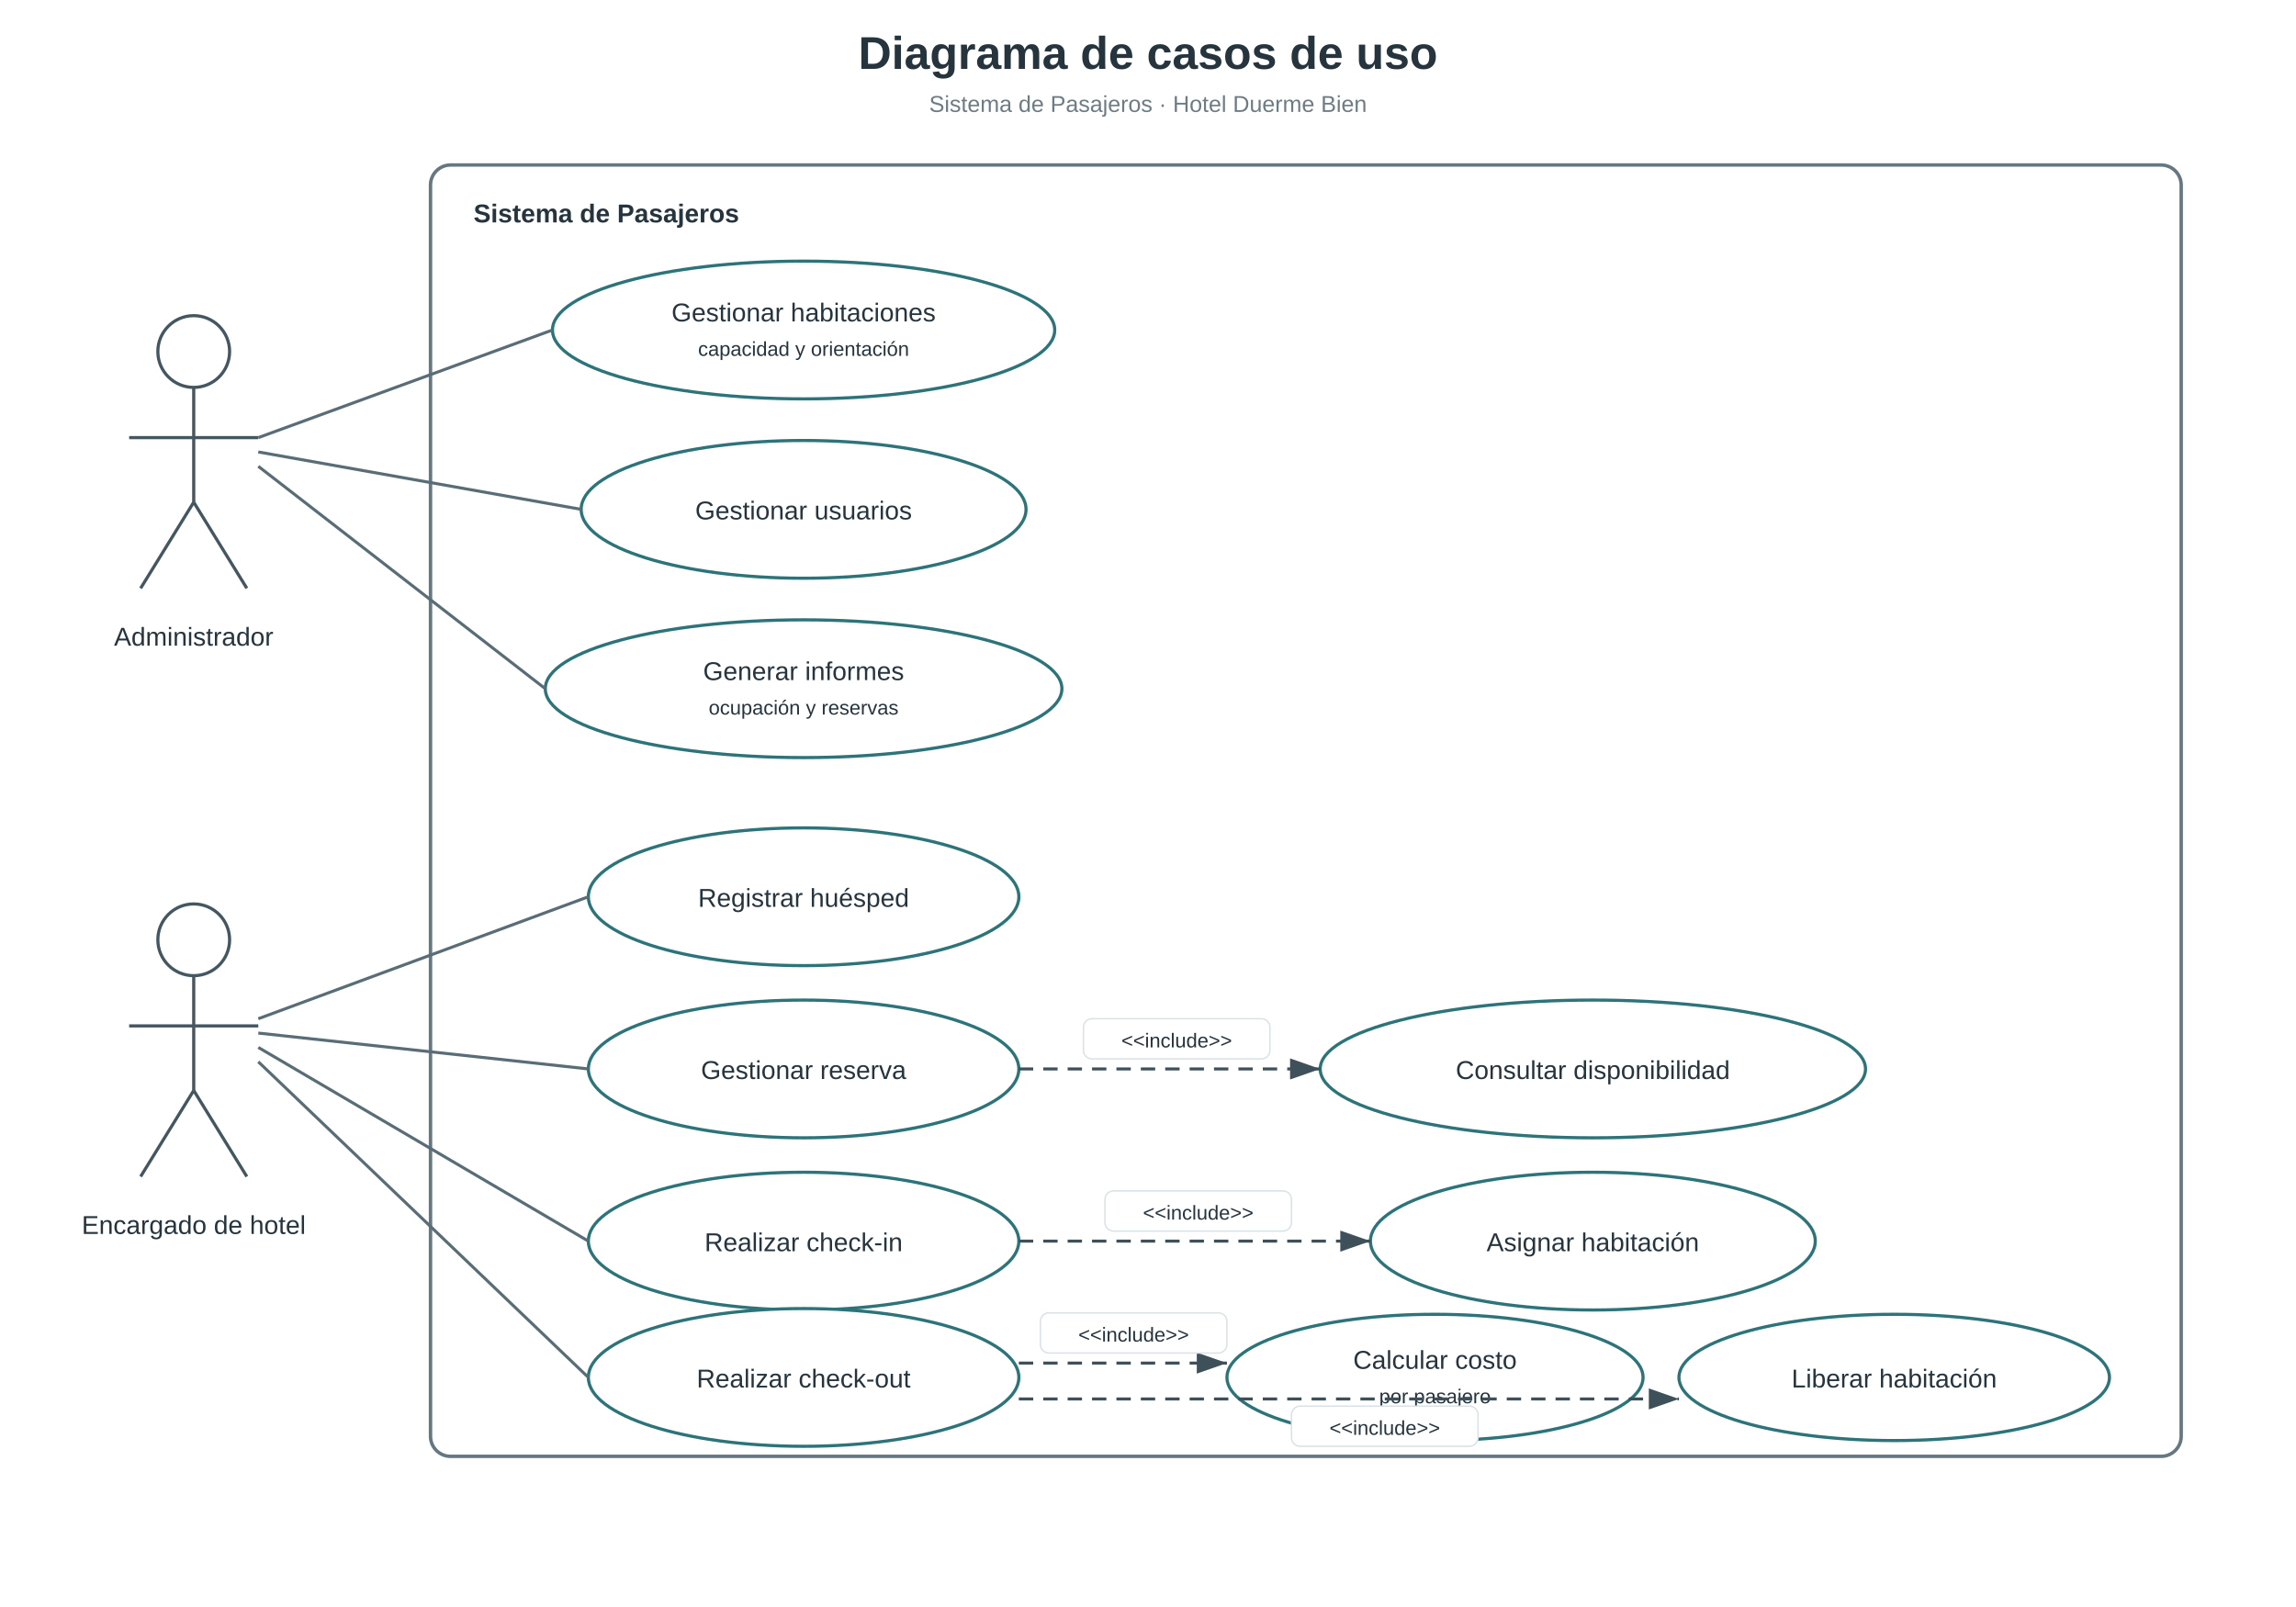
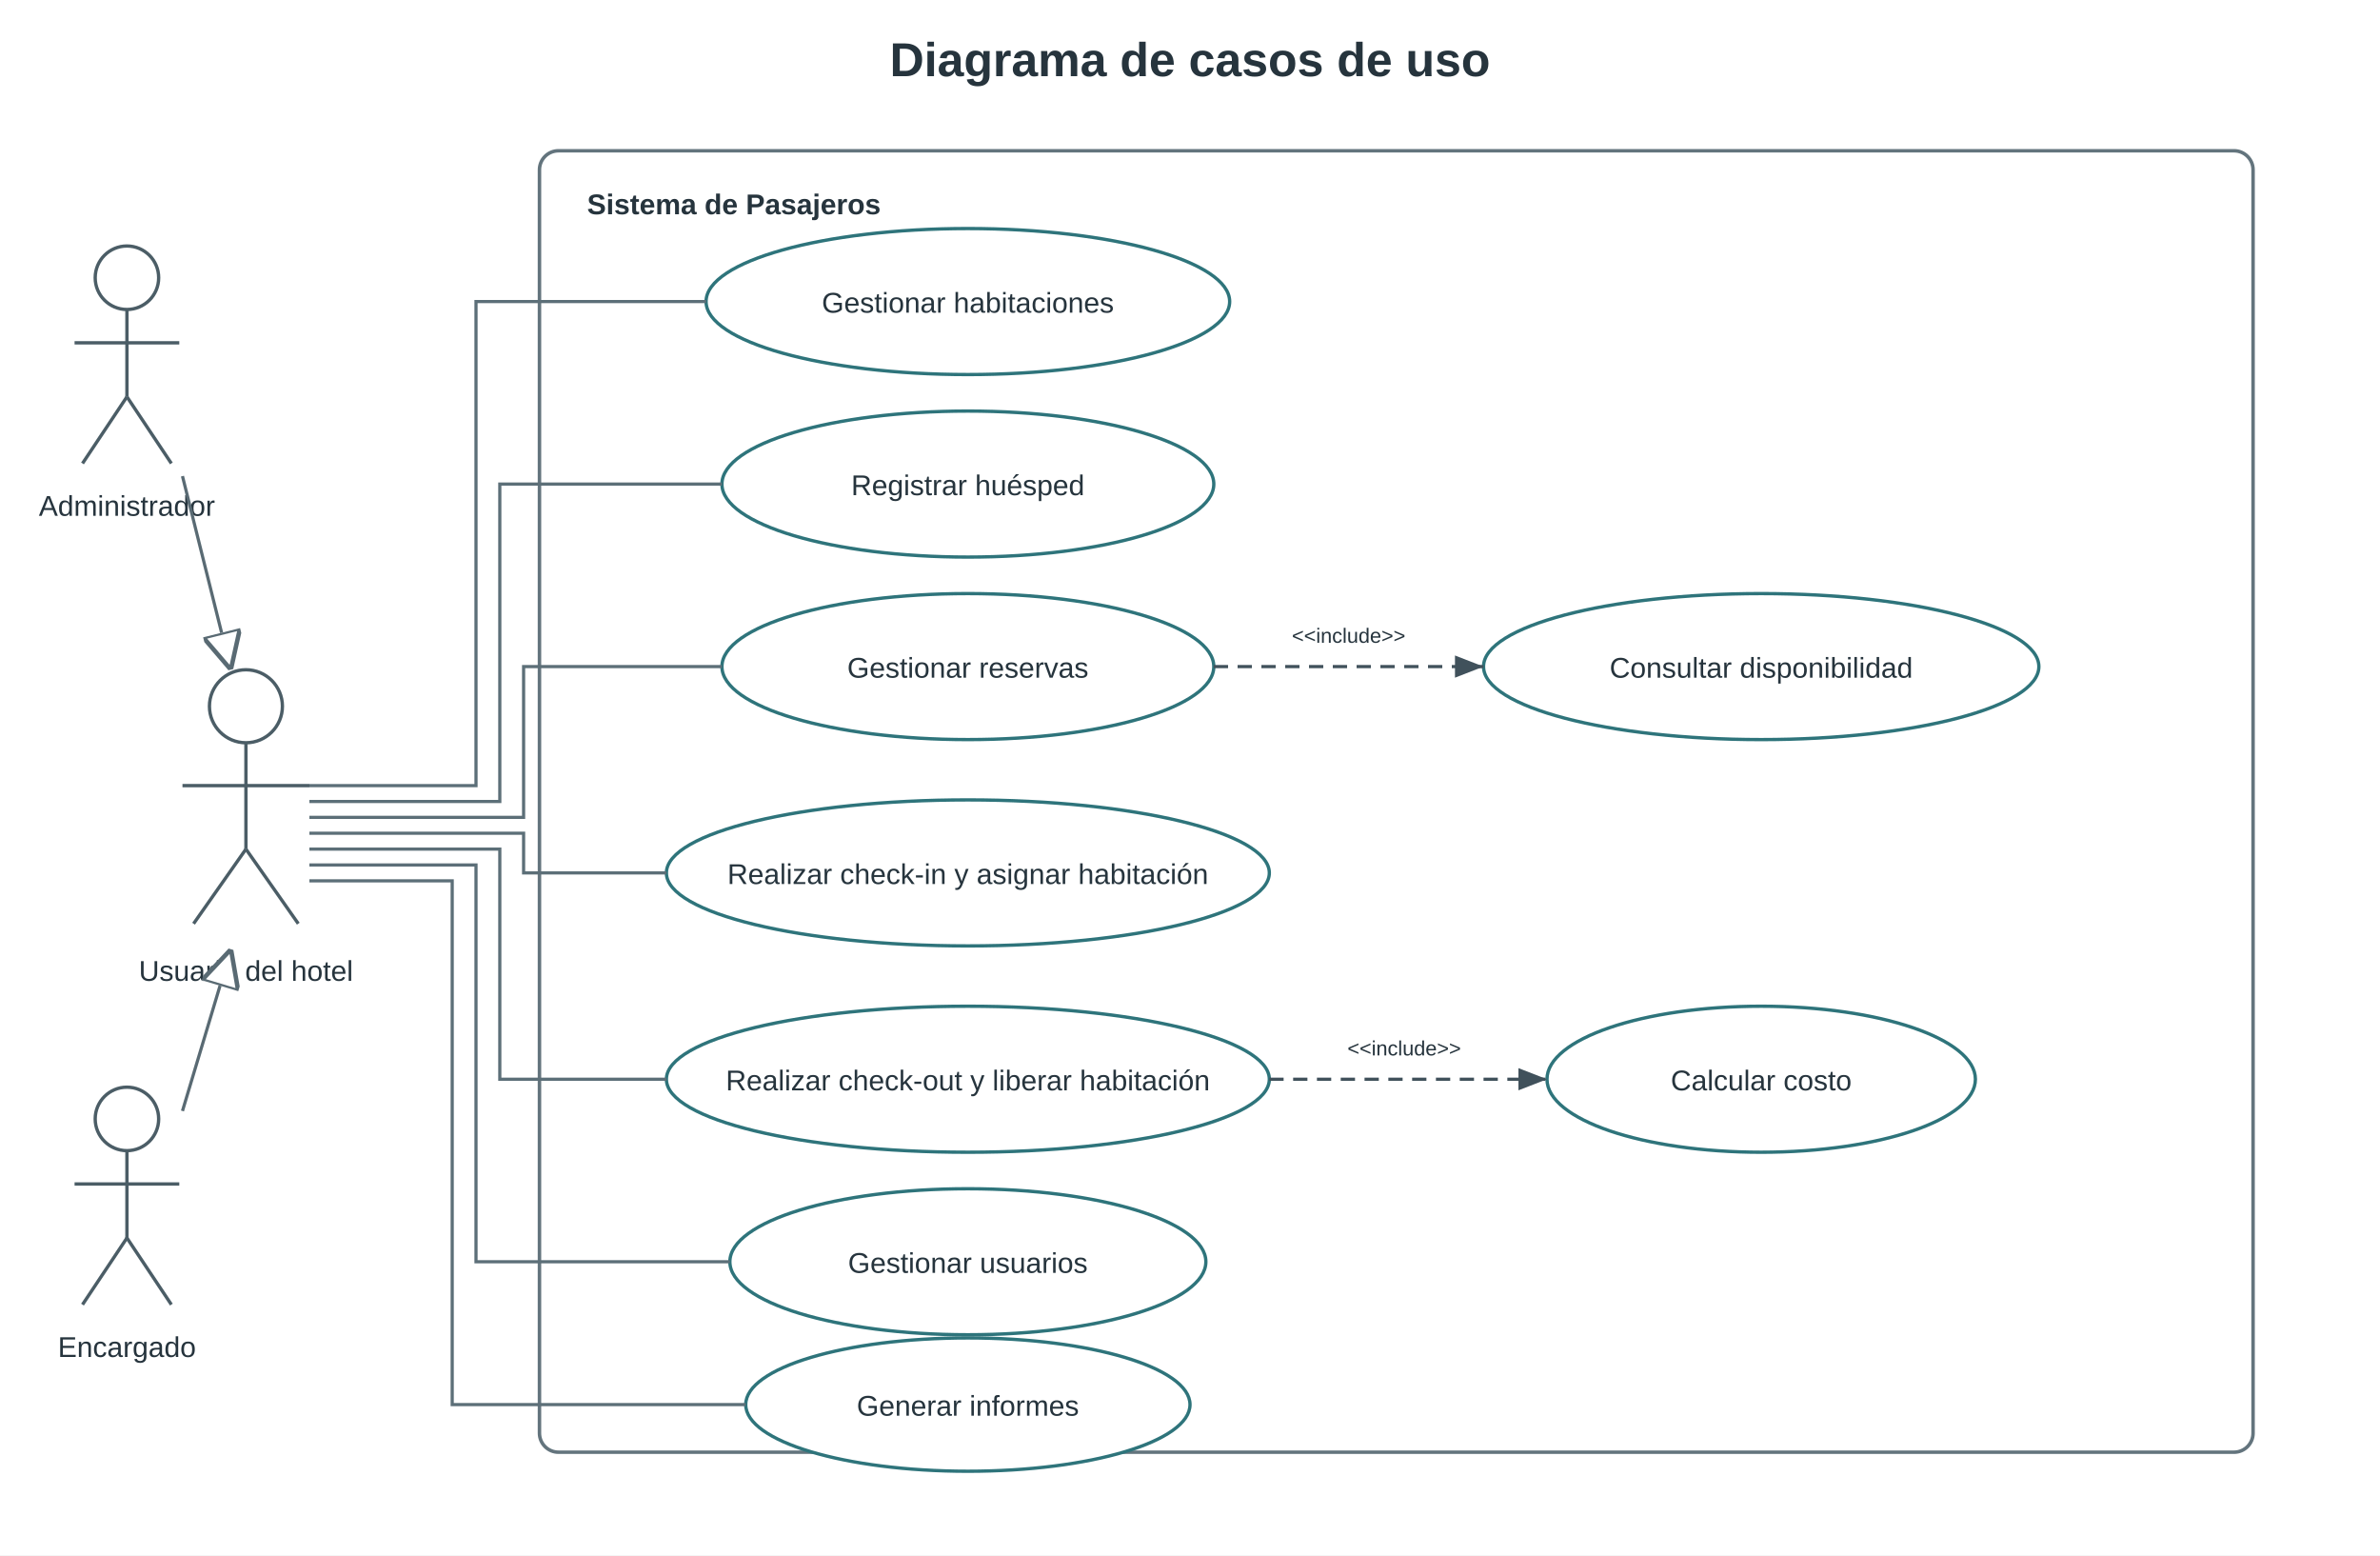
- <svg xmlns="http://www.w3.org/2000/svg" width="1600" height="1120" viewBox="0 0 1600 1120">
+ <svg xmlns="http://www.w3.org/2000/svg" width="1500" height="980" viewBox="0 0 1500 980">
  <defs>
-     <marker id="arr" markerWidth="11" markerHeight="11" refX="10" refY="3.5" orient="auto">
-       <path d="M0,0 L0,7 L10,3.5 z" fill="#3e5059" />
+     <marker id="arrow" markerWidth="10" markerHeight="10" refX="9" refY="3.5" orient="auto">
+       <path d="M0,0 L0,7 L9,3.5 z" fill="#40515b" />
+     </marker>
+     <marker id="triangle" markerWidth="12" markerHeight="12" refX="11" refY="6" orient="auto">
+       <path d="M0,0 L12,6 L0,12 z" fill="#fff" stroke="#596a73" stroke-width="1.4" />
    </marker>
    <style>
-     .t{font-family:Arial,sans-serif;fill:#26343d}.title{font-size:32px;font-weight:700}.sub{font-size:16px;fill:#6d7b83}.lab{font-size:18px}.small{font-size:14px}
-     .sys{fill:#fff;stroke:#657781;stroke-width:2.4}.uc{fill:#fff;stroke:#2d737a;stroke-width:2.2}.actor{stroke:#445761;stroke-width:2.2;fill:none}
-     .assoc{stroke:#596d77;stroke-width:2.1;fill:none}.inc{stroke:#3e5059;stroke-width:2.1;stroke-dasharray:10 7;fill:none;marker-end:url(#arr)}
-     .tag{fill:#fff;stroke:#dae2e6;stroke-width:1}
+     .t{font-family:Arial,sans-serif;fill:#26343d}.title{font-size:30px;font-weight:700}.label{font-size:18px}.small{font-size:13px}
+     .sys{fill:#fff;stroke:#63747d;stroke-width:2.2}.uc{fill:#fff;stroke:#2e747b;stroke-width:2.1}
+     .actor{stroke:#4b5d66;stroke-width:2.1;fill:none}.assoc{stroke:#5c6f78;stroke-width:2;fill:none}
+     .inc{stroke:#40515b;stroke-width:2;stroke-dasharray:9 6;fill:none;marker-end:url(#arrow)}
+     .gen{stroke:#596a73;stroke-width:2;fill:none;marker-end:url(#triangle)}
  </style>
  </defs>
-   <rect width="1600" height="1120" fill="#fff" />
-   <text x="800" y="48" text-anchor="middle" class="t title">Diagrama de casos de uso</text>
-   <text x="800" y="78" text-anchor="middle" class="t sub">Sistema de Pasajeros · Hotel Duerme Bien</text>
-   <rect x="300" y="115" width="1220" height="900" rx="14" class="sys" />
-   <text x="330" y="155" class="t lab" font-weight="700">Sistema de Pasajeros</text>
-   <circle cx="135" cy="245" r="25" class="actor" />
-   <line x1="135" y1="270" x2="135" y2="350" class="actor" />
-   <line x1="90" y1="305" x2="180" y2="305" class="actor" />
-   <line x1="135" y1="350" x2="98" y2="410" class="actor" />
-   <line x1="135" y1="350" x2="172" y2="410" class="actor" />
-   <text x="135" y="450" text-anchor="middle" class="t lab">Administrador</text>
-   <circle cx="135" cy="655" r="25" class="actor" />
-   <line x1="135" y1="680" x2="135" y2="760" class="actor" />
-   <line x1="90" y1="715" x2="180" y2="715" class="actor" />
-   <line x1="135" y1="760" x2="98" y2="820" class="actor" />
-   <line x1="135" y1="760" x2="172" y2="820" class="actor" />
-   <text x="135" y="860" text-anchor="middle" class="t lab">Encargado de hotel</text>
-   <ellipse cx="560" cy="230" rx="175" ry="48" class="uc" />
-   <text x="560" y="224" text-anchor="middle" class="t lab">Gestionar habitaciones</text>
-   <text x="560" y="248" text-anchor="middle" class="t small">capacidad y orientación</text>
-   <ellipse cx="560" cy="355" rx="155" ry="48" class="uc" />
-   <text x="560" y="362" text-anchor="middle" class="t lab">Gestionar usuarios</text>
-   <ellipse cx="560" cy="480" rx="180" ry="48" class="uc" />
-   <text x="560" y="474" text-anchor="middle" class="t lab">Generar informes</text>
-   <text x="560" y="498" text-anchor="middle" class="t small">ocupación y reservas</text>
-   <ellipse cx="560" cy="625" rx="150" ry="48" class="uc" />
-   <text x="560" y="632" text-anchor="middle" class="t lab">Registrar huésped</text>
-   <ellipse cx="560" cy="745" rx="150" ry="48" class="uc" />
-   <text x="560" y="752" text-anchor="middle" class="t lab">Gestionar reserva</text>
-   <ellipse cx="560" cy="865" rx="150" ry="48" class="uc" />
-   <text x="560" y="872" text-anchor="middle" class="t lab">Realizar check-in</text>
-   <ellipse cx="560" cy="960" rx="150" ry="48" class="uc" />
-   <text x="560" y="967" text-anchor="middle" class="t lab">Realizar check-out</text>
-   <ellipse cx="1110" cy="745" rx="190" ry="48" class="uc" />
-   <text x="1110" y="752" text-anchor="middle" class="t lab">Consultar disponibilidad</text>
-   <ellipse cx="1110" cy="865" rx="155" ry="48" class="uc" />
-   <text x="1110" y="872" text-anchor="middle" class="t lab">Asignar habitación</text>
-   <ellipse cx="1000" cy="960" rx="145" ry="44" class="uc" />
-   <text x="1000" y="954" text-anchor="middle" class="t lab">Calcular costo</text>
-   <text x="1000" y="978" text-anchor="middle" class="t small">por pasajero</text>
-   <ellipse cx="1320" cy="960" rx="150" ry="44" class="uc" />
-   <text x="1320" y="967" text-anchor="middle" class="t lab">Liberar habitación</text>
-   <line x1="180" y1="305" x2="385" y2="230" class="assoc" />
-   <line x1="180" y1="315" x2="405" y2="355" class="assoc" />
-   <line x1="180" y1="325" x2="380" y2="480" class="assoc" />
-   <line x1="180" y1="710" x2="410" y2="625" class="assoc" />
-   <line x1="180" y1="720" x2="410" y2="745" class="assoc" />
-   <line x1="180" y1="730" x2="410" y2="865" class="assoc" />
-   <line x1="180" y1="740" x2="410" y2="960" class="assoc" />
-   <path d="M710 745 H920" class="inc" />
-   <rect x="755" y="710" width="130" height="28" rx="6" class="tag" />
-   <text x="820" y="730" text-anchor="middle" class="t small">&lt;&lt;include&gt;&gt;</text>
-   <path d="M710 865 H955" class="inc" />
-   <rect x="770" y="830" width="130" height="28" rx="6" class="tag" />
-   <text x="835" y="850" text-anchor="middle" class="t small">&lt;&lt;include&gt;&gt;</text>
-   <path d="M710 950 H855" class="inc" />
-   <rect x="725" y="915" width="130" height="28" rx="6" class="tag" />
-   <text x="790" y="935" text-anchor="middle" class="t small">&lt;&lt;include&gt;&gt;</text>
-   <path d="M710 975 H1170" class="inc" />
-   <rect x="900" y="980" width="130" height="28" rx="6" class="tag" />
-   <text x="965" y="1000" text-anchor="middle" class="t small">&lt;&lt;include&gt;&gt;</text>
+   <rect width="1500" height="980" fill="#fff" />
+   <text x="750" y="48" text-anchor="middle" class="t title">Diagrama de casos de uso</text>
+   <rect x="340" y="95" width="1080" height="820" rx="12" class="sys" />
+   <text x="370" y="135" class="t label" font-weight="700">Sistema de Pasajeros</text>
+   <circle cx="155" cy="445" r="23" class="actor" />
+   <line x1="155" y1="468" x2="155" y2="535" class="actor" />
+   <line x1="115" y1="495" x2="195" y2="495" class="actor" />
+   <line x1="155" y1="535" x2="122" y2="582" class="actor" />
+   <line x1="155" y1="535" x2="188" y2="582" class="actor" />
+   <text x="155" y="618" text-anchor="middle" class="t label">Usuario del hotel</text>
+   <circle cx="80" cy="175" r="20" class="actor" />
+   <line x1="80" y1="195" x2="80" y2="250" class="actor" />
+   <line x1="47" y1="216" x2="113" y2="216" class="actor" />
+   <line x1="80" y1="250" x2="52" y2="292" class="actor" />
+   <line x1="80" y1="250" x2="108" y2="292" class="actor" />
+   <text x="80" y="325" text-anchor="middle" class="t label">Administrador</text>
+   <circle cx="80" cy="705" r="20" class="actor" />
+   <line x1="80" y1="725" x2="80" y2="780" class="actor" />
+   <line x1="47" y1="746" x2="113" y2="746" class="actor" />
+   <line x1="80" y1="780" x2="52" y2="822" class="actor" />
+   <line x1="80" y1="780" x2="108" y2="822" class="actor" />
+   <text x="80" y="855" text-anchor="middle" class="t label">Encargado</text>
+   <path d="M115 300 L145 420" class="gen" />
+   <path d="M115 700 L145 600" class="gen" />
+   <ellipse cx="610" cy="190" rx="165" ry="46" class="uc" />
+   <text x="610" y="197" text-anchor="middle" class="t label">Gestionar habitaciones</text>
+   <ellipse cx="610" cy="305" rx="155" ry="46" class="uc" />
+   <text x="610" y="312" text-anchor="middle" class="t label">Registrar huésped</text>
+   <ellipse cx="610" cy="420" rx="155" ry="46" class="uc" />
+   <text x="610" y="427" text-anchor="middle" class="t label">Gestionar reservas</text>
+   <ellipse cx="610" cy="550" rx="190" ry="46" class="uc" />
+   <text x="610" y="557" text-anchor="middle" class="t label">Realizar check-in y asignar habitación</text>
+   <ellipse cx="610" cy="680" rx="190" ry="46" class="uc" />
+   <text x="610" y="687" text-anchor="middle" class="t label">Realizar check-out y liberar habitación</text>
+   <ellipse cx="610" cy="795" rx="150" ry="46" class="uc" />
+   <text x="610" y="802" text-anchor="middle" class="t label">Gestionar usuarios</text>
+   <ellipse cx="610" cy="885" rx="140" ry="42" class="uc" />
+   <text x="610" y="892" text-anchor="middle" class="t label">Generar informes</text>
+   <ellipse cx="1110" cy="420" rx="175" ry="46" class="uc" />
+   <text x="1110" y="427" text-anchor="middle" class="t label">Consultar disponibilidad</text>
+   <ellipse cx="1110" cy="680" rx="135" ry="46" class="uc" />
+   <text x="1110" y="687" text-anchor="middle" class="t label">Calcular costo</text>
+   <path d="M195 495 H300 V190 H445" class="assoc" />
+   <path d="M195 505 H315 V305 H455" class="assoc" />
+   <path d="M195 515 H330 V420 H455" class="assoc" />
+   <path d="M195 525 H330 V550 H420" class="assoc" />
+   <path d="M195 535 H315 V680 H420" class="assoc" />
+   <path d="M195 545 H300 V795 H460" class="assoc" />
+   <path d="M195 555 H285 V885 H470" class="assoc" />
+   <path d="M765 420 H935" class="inc" />
+   <text x="850" y="405" text-anchor="middle" class="t small">&lt;&lt;include&gt;&gt;</text>
+   <path d="M800 680 H975" class="inc" />
+   <text x="885" y="665" text-anchor="middle" class="t small">&lt;&lt;include&gt;&gt;</text>
</svg>
